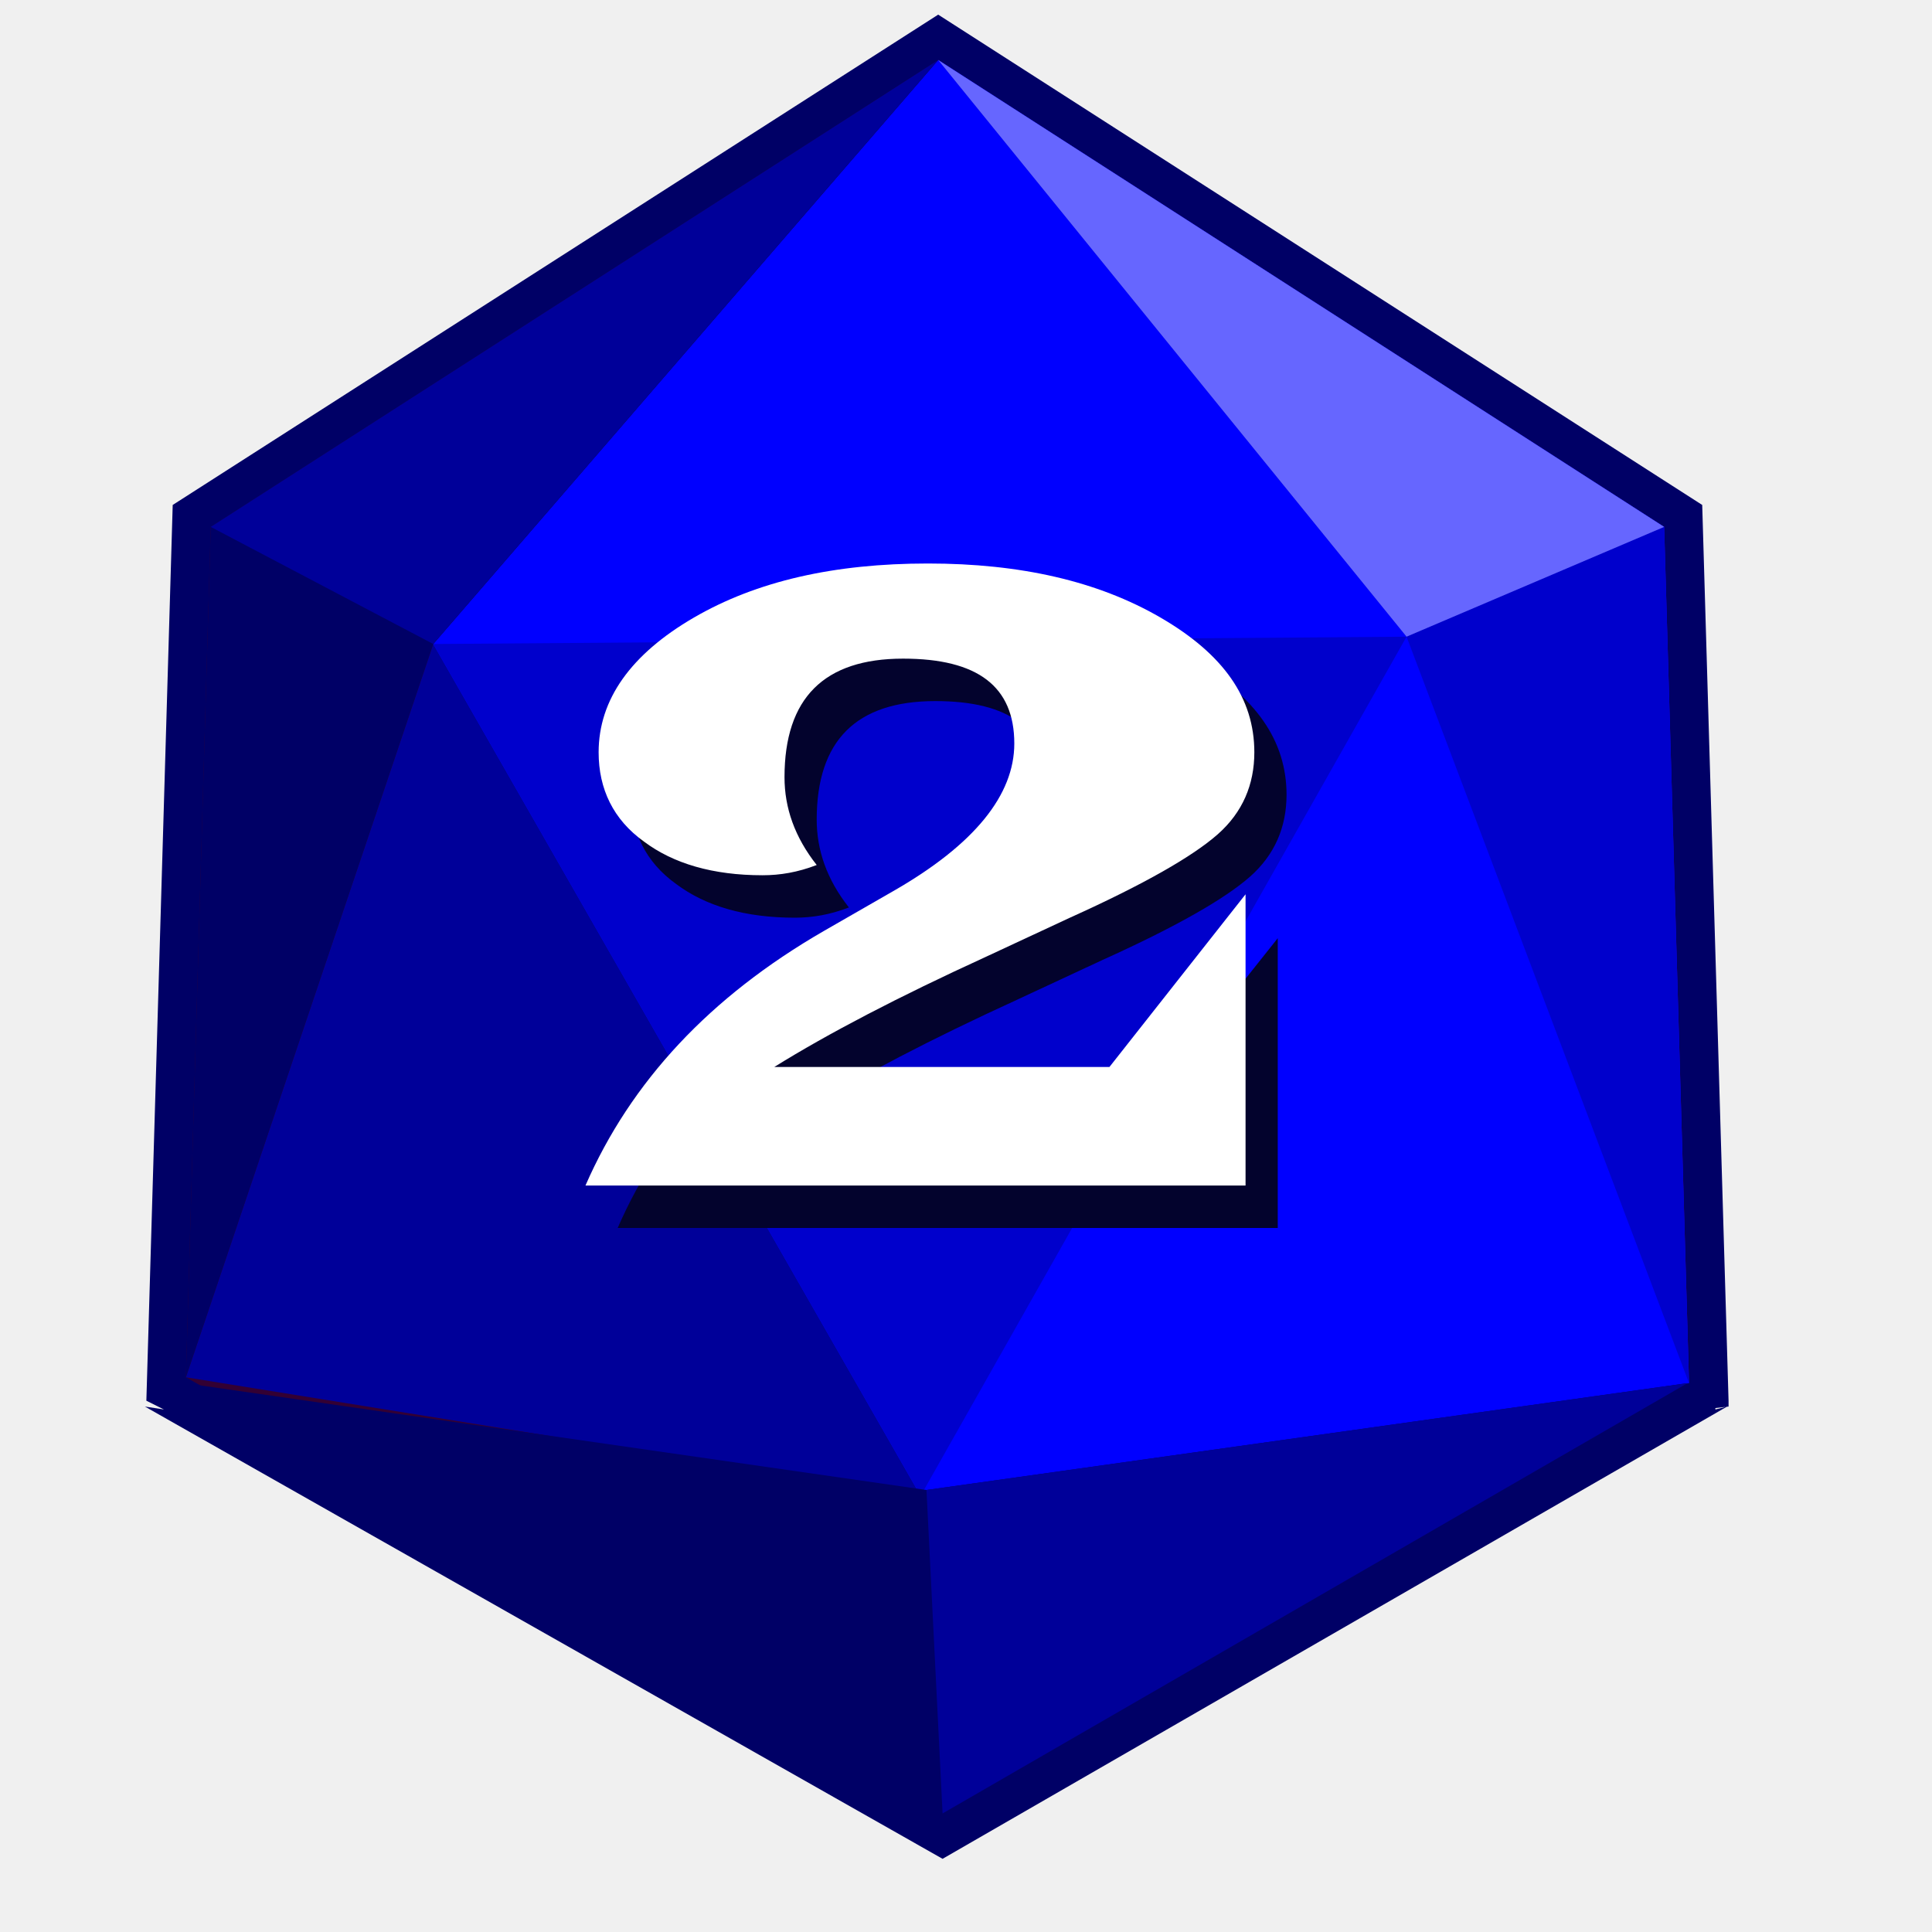
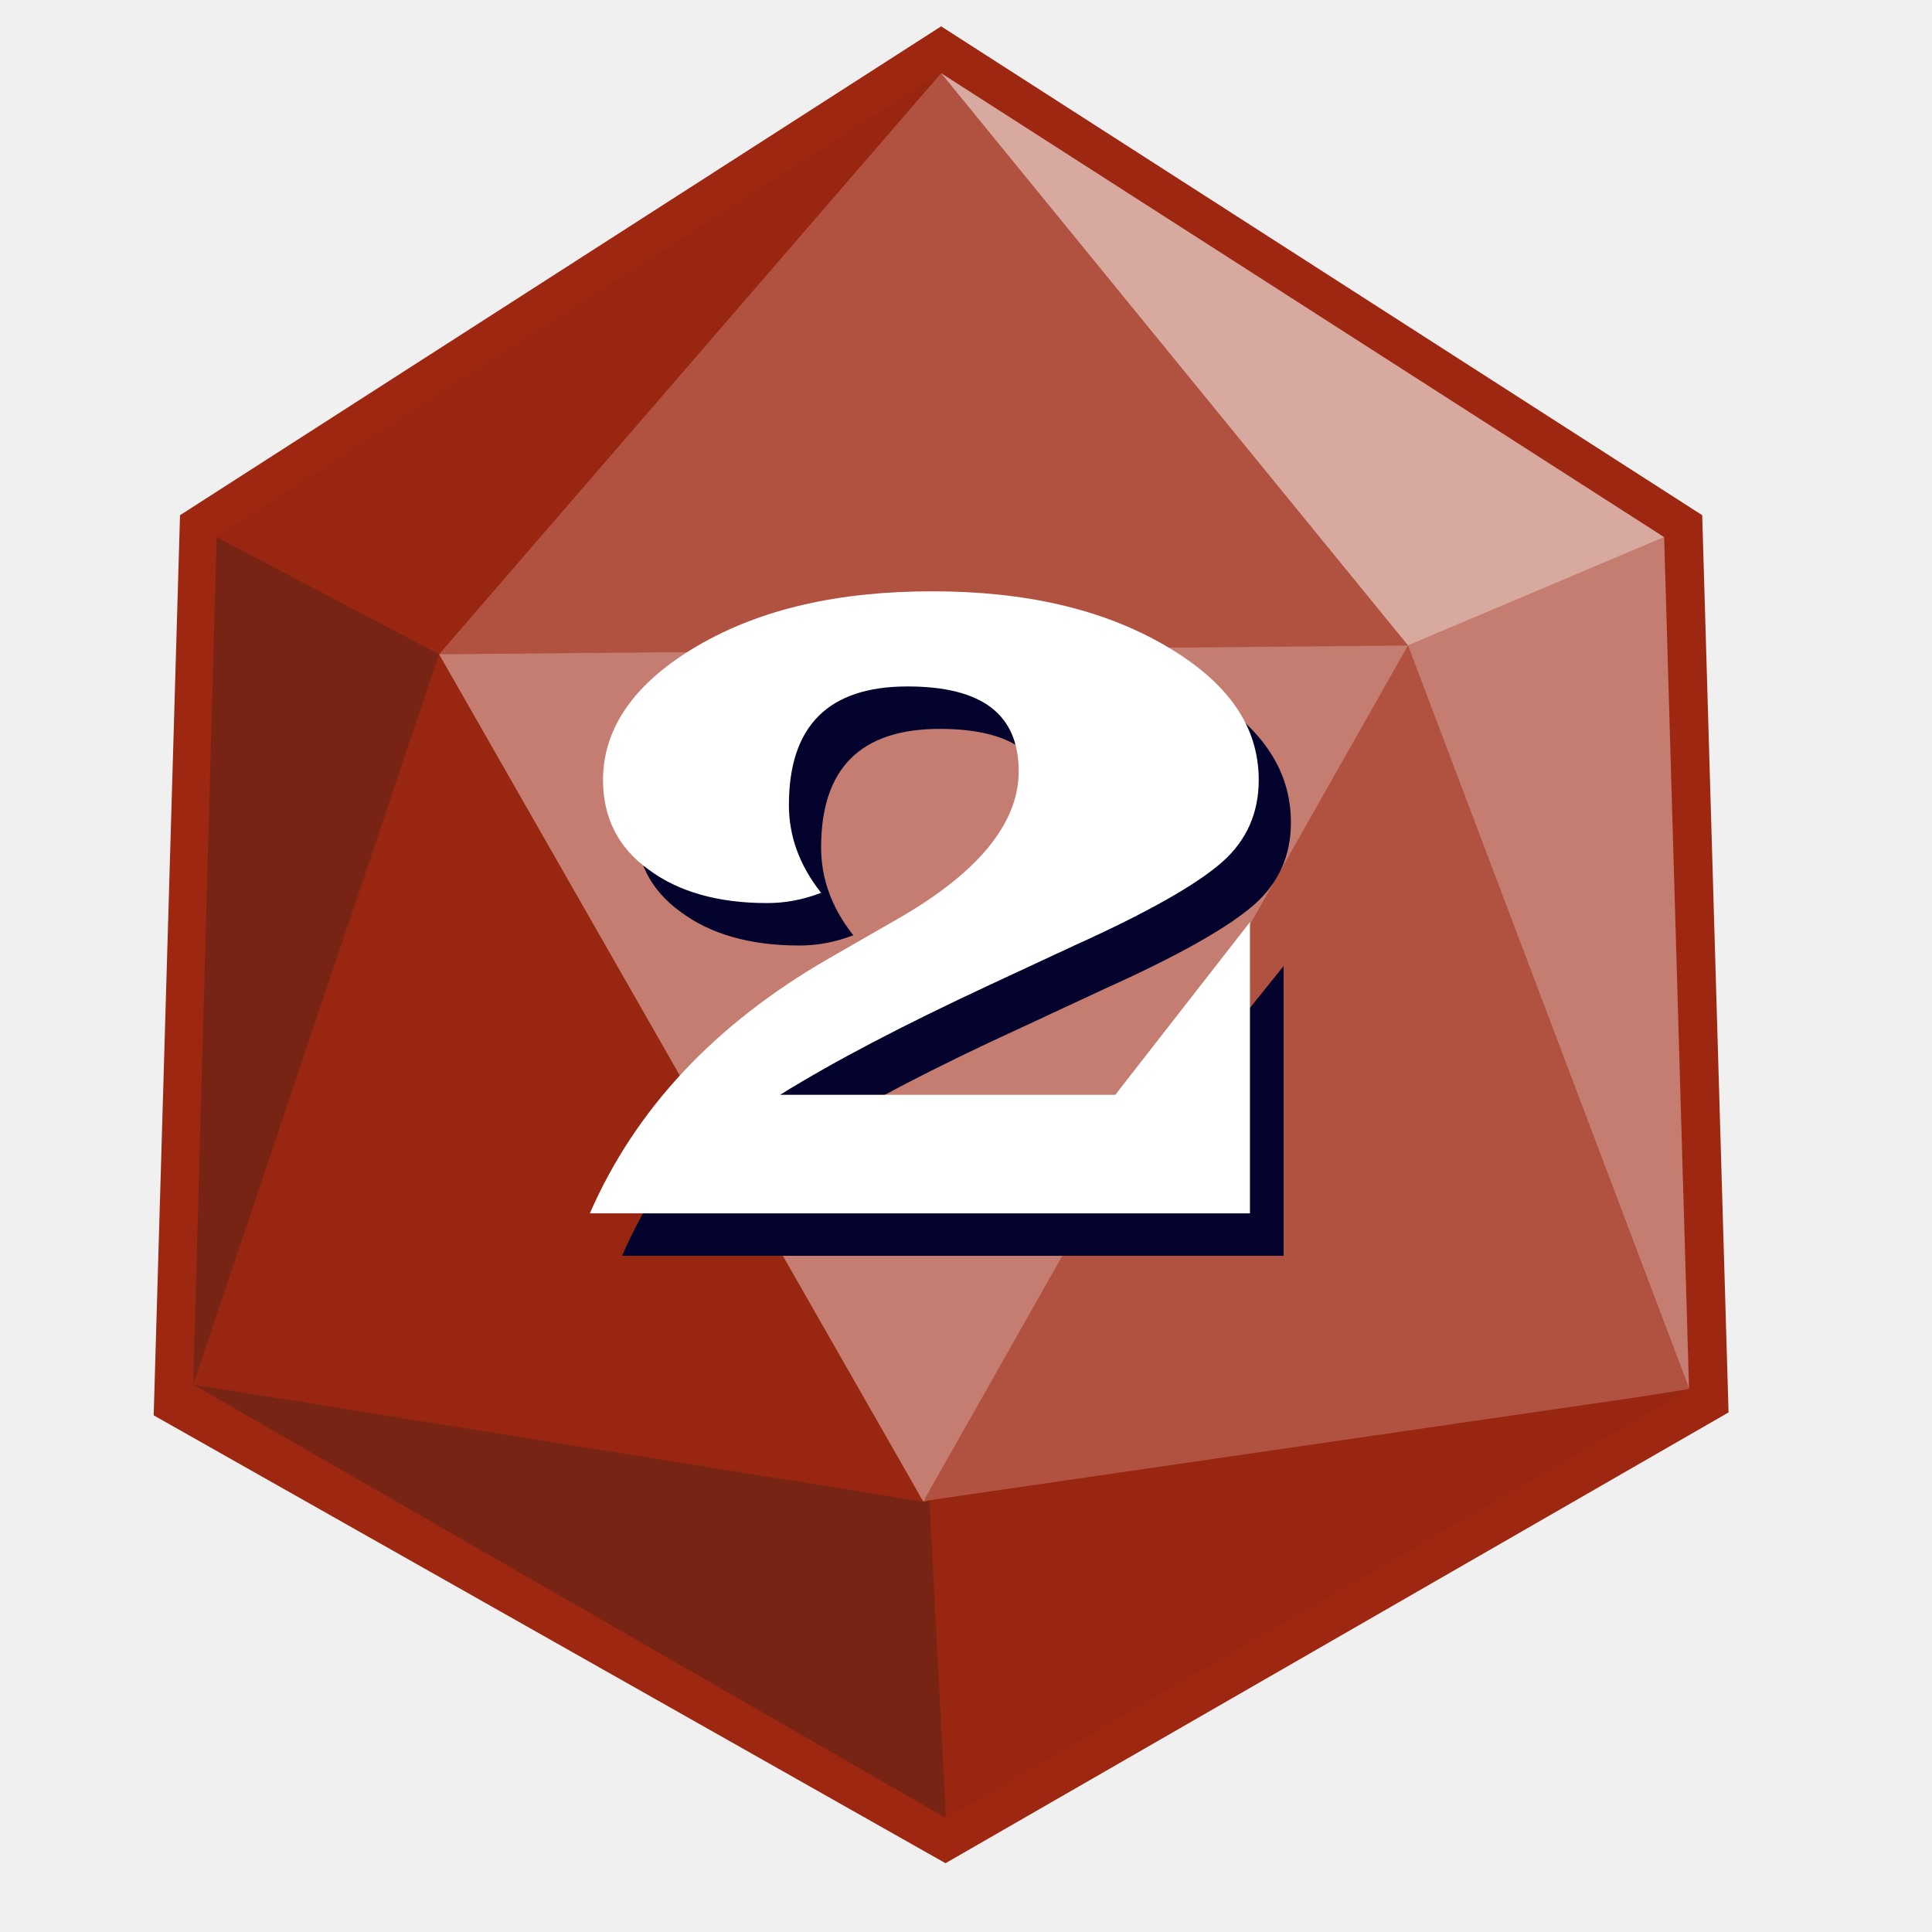
- <svg xmlns="http://www.w3.org/2000/svg" version="1.1" x="0px" y="0px" viewBox="0 0 132 132" style="enable-background:new 0 0 132 132;" xml:space="preserve">
+ <svg xmlns="http://www.w3.org/2000/svg" version="1.1" id="Layer_1" x="0px" y="0px" viewBox="0 0 132 132" style="enable-background:new 0 0 132 132;" xml:space="preserve">
  <style type="text/css">
- 	.st0{display:none;fill:#FFFFFF;}
- 	.st1{fill:#660000;}
- 	.st2{fill:#330033;}
- 	.st3{fill:#990000;}
- 	.st4{fill:#CC0000;}
- 	.st5{fill:#FF0000;}
- 	.st6{fill:#FF3333;}
- 	.st7{fill:#003300;}
- 	.st8{fill:#336600;}
- 	.st9{fill:#99CC00;}
- 	.st10{fill:#669900;}
- 	.st11{fill:#CCFF66;}
- 	.st12{fill:#000066;}
- 	.st13{fill:#000099;}
- 	.st14{fill:#0000FF;}
- 	.st15{fill:#0000CC;}
- 	.st16{fill:#6666FF;}
- 	.st17{fill:#03032D;}
- 	.st18{fill:#FFFFFF;}
- 	.st19{fill:#333333;}
- 	.st20{fill:#666666;}
- 	.st21{fill:#CCCCCC;}
- 	.st22{fill:#999999;}
- 	.st23{fill:#EFEFEF;}
- 	.st24{fill:#FFFFFF;stroke:#333333;stroke-width:2;stroke-miterlimit:10;}
- 	.st25{fill:#001F00;}
- 	.st26{opacity:0.2;}
- 	.st27{fill:#002400;}
- 	.st28{fill:#4A0000;}
- 	.st29{fill:#4C0000;}
- 	.st30{fill:#660066;}
- 	.st31{fill:#990099;}
- 	.st32{fill:#CC00CC;}
- 	.st33{fill:#CC0099;}
- 	.st34{fill:#FF33CC;}
+ 	.st0{fill:#9D2710;}
+ 	.st1{fill:#9E0000;}
+ 	.st2{opacity:0.2;fill:#FFFFFF;}
+ 	.st3{opacity:0.4;fill:#FFFFFF;}
+ 	.st4{opacity:0.6;fill:#FFFFFF;}
+ 	.st5{opacity:0.3;fill:#231F20;}
+ 	.st6{opacity:5.000000e-02;fill:#231F20;}
+ 	.st7{fill:#990000;}
+ 	.st8{fill:#03032D;}
+ 	.st9{fill:#FFFFFF;}
</style>
+   <g>
+     <polygon class="st0" points="118.1,96.5 116.3,35.2 64.3,1.8 12.3,35.2 10.5,96.7 64.6,127.3 118.1,96.5  " />
+     <g>
+       <polygon class="st1" points="30,44.7 30,44.7 30,44.7   " />
+       <polygon class="st2" points="96.2,44.1 64.3,5 30,44.7   " />
+       <rect x="13.2" y="94.6" class="st1" width="0" height="0" />
+       <polygon class="st1" points="30,44.7 30,44.7 30,44.7   " />
+       <polygon class="st3" points="113.7,36.7 96.2,44.1 115.3,94.6 115.4,94.9   " />
+       <polygon class="st4" points="113.7,36.7 64.3,5 96.2,44.1   " />
+       <polygon class="st5" points="30,44.7 14.8,36.7 13.2,94.6 13.2,94.6 13.2,94.6   " />
+       <polygon class="st6" points="14.8,36.7 30,44.7 64.3,5   " />
+       <polygon class="st5" points="64.6,123.6 63.5,102.5 63.1,102.6 13.2,94.6 13.2,94.6 64.6,124.2   " />
+       <polygon class="st1" points="13.2,94.6 13.2,94.6 13.2,94.6   " />
+       <polygon class="st6" points="62.9,102.3 62.8,102.1 30,44.7 13.2,94.6 13.2,94.6 13.2,94.6 63.1,102.6   " />
+       <polygon class="st3" points="96.2,44.1 30,44.7 62.8,102.1 62.9,102.3 63.1,102.6 63.3,102.2   " />
+       <polygon class="st7" points="64.6,124.2 64.6,124.2 64.6,124.2   " />
+       <polygon class="st7" points="111.6,95.5 111.6,95.5 111.6,95.5 111.6,95.5   " />
+       <polygon class="st6" points="114.6,95.1 113.6,95.2 111.6,95.5 63.5,102.5 64.6,123.6 64.6,124.2 64.6,124.2 81.5,114.4     115.4,94.9   " />
+       <polygon class="st2" points="96.2,44.1 63.3,102.2 63.1,102.6 63.5,102.5 111.6,95.5 115.4,94.9   " />
+     </g>
+   </g>
  <g id="Layer_15">
</g>
  <g id="Layer_4">
</g>
-   <g id="Layer_2">
+   <g id="Layer_2_1_">
</g>
-   <g id="Layer_6">
-     <polygon class="st12" points="118.1,96.1 118.1,95.7 118.1,95.7 116.3,34.5 64.1,1 11.8,34.5 10,95.7 11.2,96.3 9.9,96.1 64.4,127    118,96.1 117.2,96.3 117.2,96.2  " />
-     <g>
-       <polygon class="st2" points="64.1,4.1 14.4,36 12.7,94.1 64.6,123.4 115.4,94.1 113.7,36   " />
-       <polygon class="st13" points="64.1,4.1 29.6,44 12.7,94.1 62.9,102.2 115.4,94.5 113.7,36   " />
-       <polygon class="st14" points="64.1,4.1 29.6,44 62.9,102.2 115.4,94.5 113.7,36   " />
-       <polygon class="st15" points="29.6,44 62.9,102.2 96.1,43.5   " />
-       <polygon class="st15" points="64.1,4.1 96.1,43.5 115.4,94.5 113.7,36   " />
-       <polygon class="st16" points="64.1,4.1 96.1,43.5 113.7,36   " />
-       <polygon class="st12" points="64.1,4.1 14.4,36 12.7,94.1 29.6,44   " />
-       <polygon class="st13" points="64.1,4.1 14.4,36 29.6,44   " />
-       <polygon class="st12" points="63.3,101.8 12.6,94.5 64.4,123.9 115.3,94.5   " />
-       <polygon class="st13" points="63.3,101.8 64.4,123.9 115.3,94.5   " />
-     </g>
-     <g>
-       <g>
-         <path class="st17" d="M87.3,64.1v19.8H42.2c3.1-7.1,8.5-12.9,16.3-17.4l4.7-2.7c5.6-3.2,8.3-6.6,8.3-10.1c0-3.9-2.5-5.8-7.6-5.8     c-5.4,0-8.1,2.7-8.1,8.1c0,2.1,0.7,4.1,2.2,6c-1.3,0.5-2.5,0.7-3.7,0.7c-3.4,0-6.1-0.8-8.1-2.3c-2.1-1.5-3.1-3.6-3.1-6.1     c0-3.6,2.2-6.7,6.5-9.2c4.3-2.5,9.6-3.7,16-3.7c6.3,0,11.6,1.2,15.9,3.7c4.3,2.5,6.4,5.5,6.4,9.2c0,2.2-0.8,4.1-2.5,5.6     s-5,3.4-10.1,5.7l-5.8,2.7c-5.9,2.7-10.7,5.2-14.4,7.5h22.9L87.3,64.1z" />
-       </g>
-       <g>
-         <path class="st18" d="M85.1,61.1V81H40c3.1-7.1,8.5-12.9,16.3-17.4l4.7-2.7c5.6-3.2,8.3-6.6,8.3-10.1c0-3.9-2.5-5.8-7.6-5.8     c-5.4,0-8.1,2.7-8.1,8.1c0,2.1,0.7,4.1,2.2,6c-1.3,0.5-2.5,0.7-3.7,0.7c-3.4,0-6.1-0.8-8.1-2.3c-2.1-1.5-3.1-3.6-3.1-6.1     c0-3.6,2.2-6.7,6.5-9.2s9.6-3.7,16-3.7c6.3,0,11.6,1.2,15.9,3.7s6.4,5.5,6.4,9.2c0,2.2-0.8,4.1-2.5,5.6s-5,3.4-10.1,5.7l-5.8,2.7     c-5.9,2.7-10.7,5.2-14.4,7.5h22.9L85.1,61.1z" />
-       </g>
-     </g>
-   </g>
  <g id="Layer_5">
</g>
  <g id="Layer_7">
</g>
+   <g id="Layer_6">
+     <g>
+       <g>
+         <path class="st8" d="M87.7,66v19.8H42.5c3.1-7.1,8.5-12.9,16.3-17.4l4.7-2.7c5.6-3.2,8.3-6.6,8.3-10.1c0-3.9-2.5-5.8-7.6-5.8     c-5.4,0-8.1,2.7-8.1,8.1c0,2.1,0.7,4.1,2.2,6c-1.3,0.5-2.5,0.7-3.7,0.7c-3.4,0-6.1-0.8-8.1-2.3c-2.1-1.5-3.1-3.6-3.1-6.1     c0-3.6,2.2-6.7,6.5-9.2s9.6-3.7,16-3.7c6.3,0,11.6,1.2,15.9,3.7s6.4,5.5,6.4,9.2c0,2.2-0.8,4.1-2.5,5.6s-5,3.4-10.1,5.7l-5.8,2.7     c-5.9,2.7-10.7,5.2-14.4,7.5h22.9L87.7,66z" />
+       </g>
+       <g>
+         <path class="st9" d="M85.4,63v19.9H40.3c3.1-7.1,8.5-12.9,16.3-17.4l4.7-2.7c5.6-3.2,8.3-6.6,8.3-10.1c0-3.9-2.5-5.8-7.6-5.8     c-5.4,0-8.1,2.7-8.1,8.1c0,2.1,0.7,4.1,2.2,6c-1.3,0.5-2.5,0.7-3.7,0.7c-3.4,0-6.1-0.8-8.1-2.3c-2.1-1.5-3.1-3.6-3.1-6.1     c0-3.6,2.2-6.7,6.5-9.2s9.6-3.7,16-3.7c6.3,0,11.6,1.2,15.9,3.7s6.4,5.5,6.4,9.2c0,2.2-0.8,4.1-2.5,5.6s-5,3.4-10.1,5.7l-5.8,2.7     C61.8,70,57,72.5,53.3,74.8h22.9L85.4,63z" />
+       </g>
+     </g>
+     <g id="Layer_7_1_">
+ 	</g>
+   </g>
</svg>
